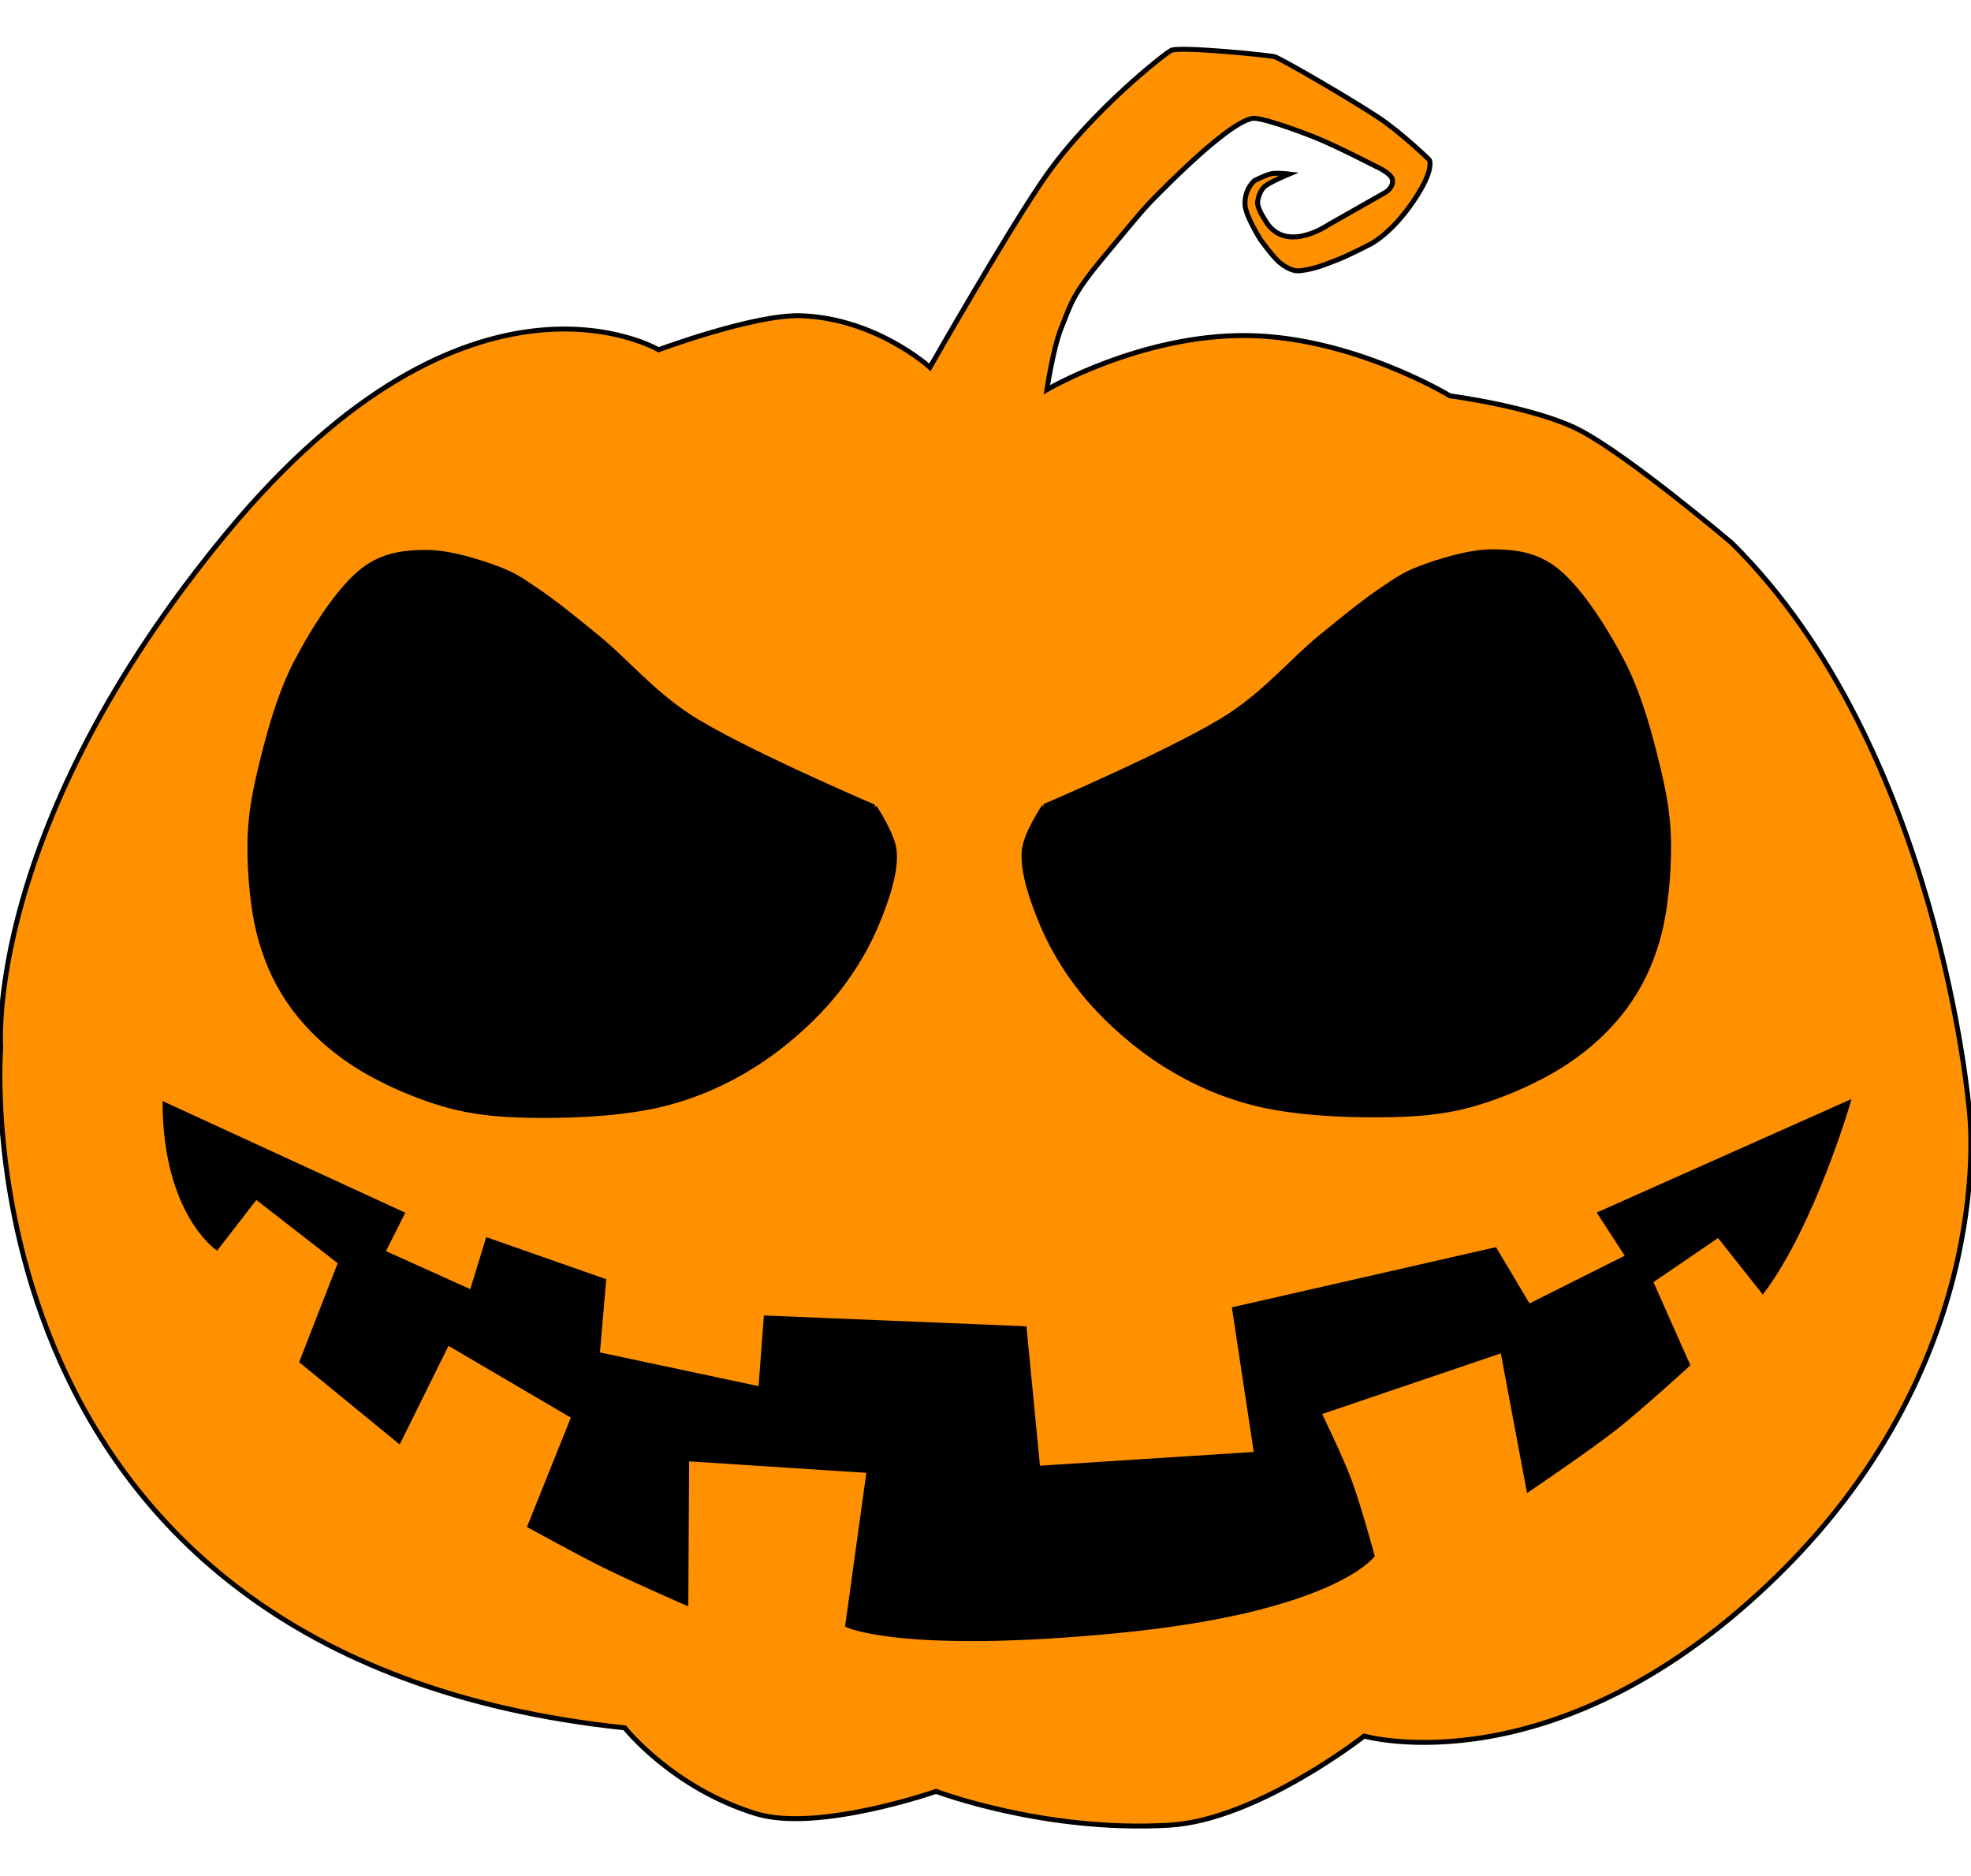
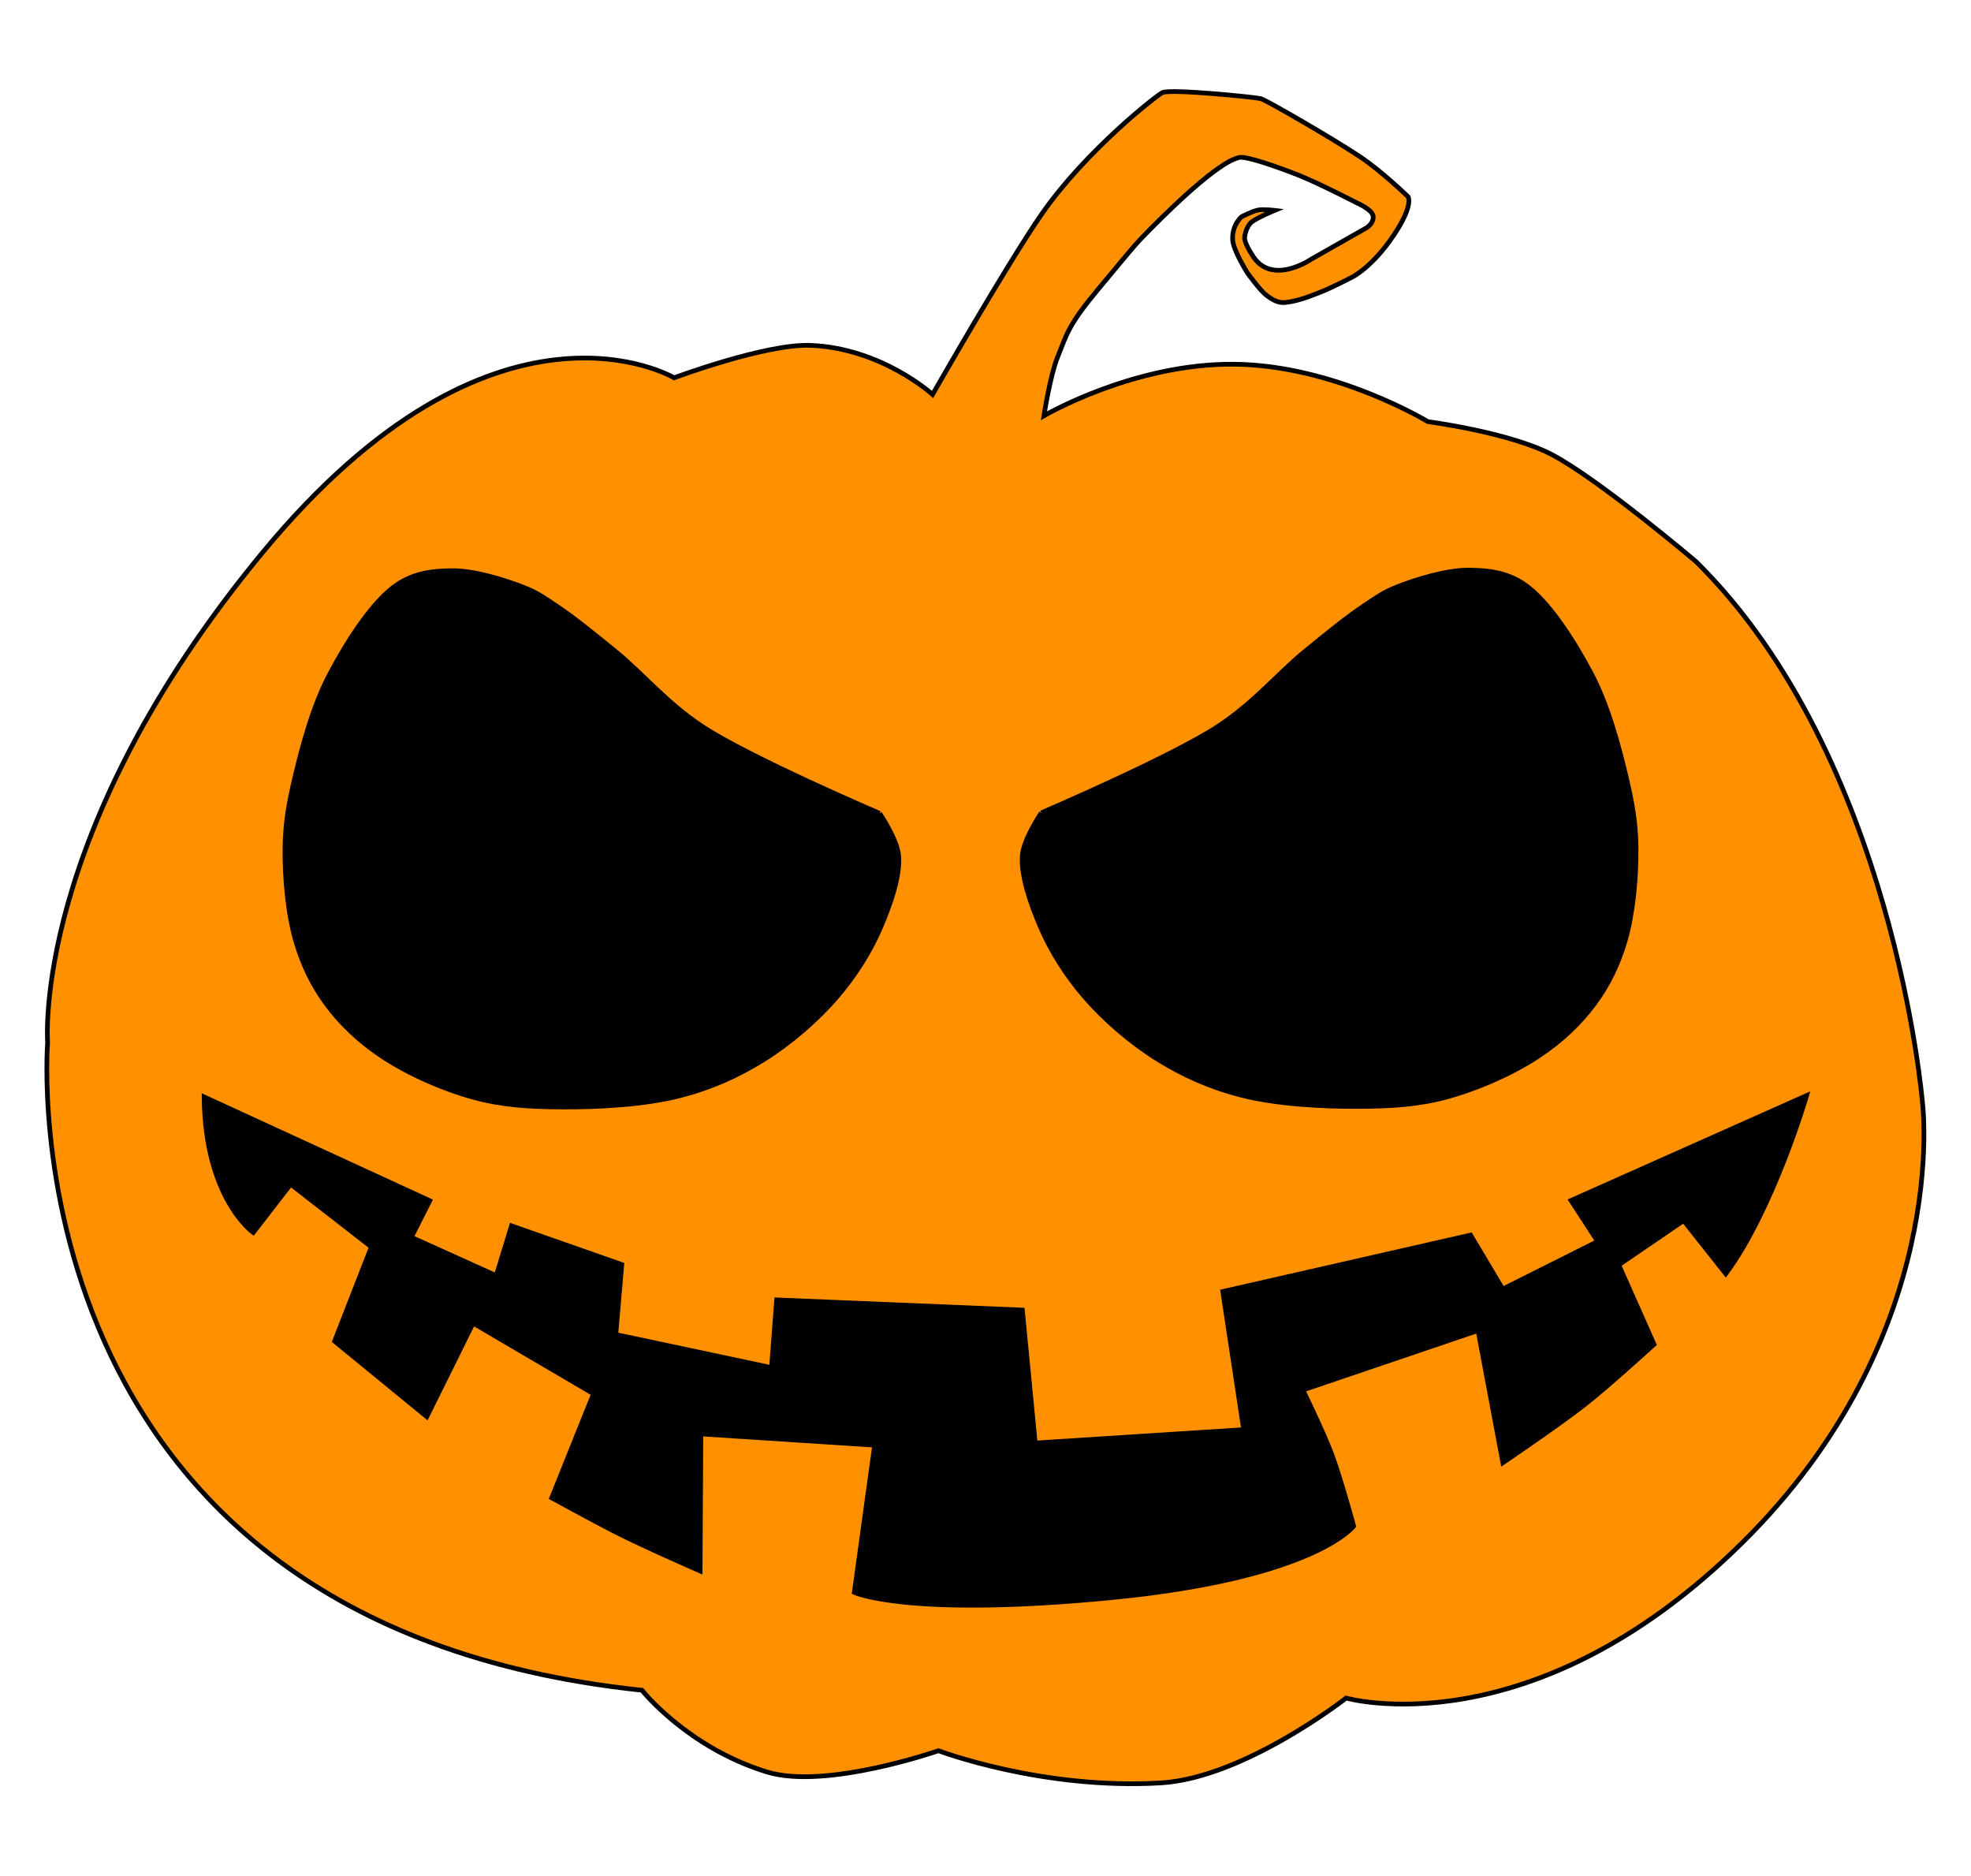
- <svg xmlns="http://www.w3.org/2000/svg" xmlns:ns1="https://boxy-svg.com" id="svg" width="1600" height="1522" viewBox="0, 0, 400,380.444" version="1.1">
+ <svg xmlns="http://www.w3.org/2000/svg" xmlns:ns1="https://boxy-svg.com" id="svg" width="1600" height="1522" viewBox="-10, 0, 420,380.444" version="1.1">
  <defs />
  <path style="stroke: rgb(0, 0, 0); fill: rgb(255, 145, 0);" d="M 133.648 70.944 C 133.648 70.944 95.507 48.299 46.039 108.064 C -3.429 167.829 0.147 212.551 0.147 212.551 C 0.147 212.551 -9.916 336.203 126.793 350.553 C 126.793 350.553 136.504 362.81 153.486 367.983 C 166.005 371.796 189.985 363.439 189.985 363.439 C 189.985 363.439 212.027 371.818 237.41 370.294 C 255.133 369.23 276.848 352.222 276.848 352.222 C 276.848 352.222 316.234 363.495 361.129 319.255 C 406.024 275.015 399.66 225.411 399.66 225.411 C 399.66 225.411 393.606 151.734 351.389 110.089 C 351.389 110.089 330.616 92.488 320.649 87.288 C 311.575 82.554 294.265 80.288 294.265 80.288 C 294.265 80.288 274.476 68.263 253.01 68.054 C 231.544 67.845 212.455 79.035 212.455 79.035 C 212.455 79.035 213.752 70.568 215.32 66.647 C 217.456 61.308 217.683 59.668 224.126 51.942 C 231.66 42.909 231.762 42.656 235.026 39.365 C 249.744 24.525 253.282 24.27 254.016 24.02 C 255.346 23.567 262.745 26.196 266.957 27.884 C 271.173 29.574 279.256 33.748 279.256 33.748 C 279.256 33.748 282.604 35.186 282.621 36.648 C 282.641 38.372 280.842 39.191 280.842 39.191 L 269.339 45.724 C 269.339 45.724 260.744 51.601 256.747 44.648 C 256.747 44.648 255.174 42.287 255.211 41.087 C 255.226 40.59 255.587 38.696 256.703 37.773 C 257.818 36.85 261.629 35.282 261.629 35.282 C 261.629 35.282 259.257 35.001 258.132 35.203 C 256.846 35.433 254.557 36.648 254.557 36.648 C 254.557 36.648 252.486 38.383 252.67 41.569 C 252.8 43.823 255.822 48.623 255.822 48.623 C 255.822 48.623 258.49 52.326 259.862 53.372 C 261.234 54.417 262.502 55.072 263.944 54.898 C 266.878 54.543 269.026 53.597 271.353 52.708 C 273.68 51.818 278.018 49.559 278.018 49.559 C 278.018 49.559 282.306 47.548 286.977 40.59 C 291.335 34.099 290.032 32.358 290.032 32.358 C 290.032 32.358 284.486 26.963 279.748 23.809 C 274.03 20.003 259.792 11.766 258.662 11.479 C 257.376 11.153 239.654 9.372 237.719 10.174 C 236.715 10.59 221.353 22.507 211.899 36.181 C 204.362 47.082 188.717 74.501 188.717 74.501 C 188.717 74.501 177.891 64.611 162.637 64.037 C 153.159 63.68 133.648 70.944 133.648 70.944 Z">
    </path>
  <path style="stroke: rgb(0, 0, 0);" d="M 211.904 163.621 C 211.904 163.621 239.692 151.728 249.698 145.113 C 257.281 140.1 262.388 133.879 267.982 129.305 C 272.534 125.583 276.96 121.976 280.643 119.521 C 283.266 117.772 284.795 116.639 287.694 115.501 C 291.725 113.918 298.222 111.886 302.971 111.922 C 307.136 111.954 310.979 112.406 314.674 114.852 C 319.868 118.291 325.386 126.977 329.036 133.883 C 332.654 140.728 334.942 149.326 336.537 156.076 C 337.821 161.512 338.572 165.763 338.627 171.125 C 338.69 177.265 338.011 185.077 336.294 190.905 C 334.807 195.953 332.694 200.304 329.72 204.325 C 326.62 208.517 322.621 212.269 317.867 215.426 C 312.407 219.052 304.881 222.376 298.309 224.155 C 292.177 225.815 286.438 226.134 279.775 226.18 C 271.99 226.234 262.012 225.71 254.435 223.764 C 247.805 222.062 242.056 219.482 236.543 216.038 C 230.896 212.51 225.26 207.638 221.023 202.719 C 217.087 198.149 213.845 192.955 211.639 187.768 C 209.562 182.883 207.469 176.912 207.862 172.571 C 208.173 169.133 211.904 163.621 211.904 163.621 C 211.904 163.621 211.904 163.621 211.904 163.621 C 211.904 163.621 211.904 163.621 211.904 163.621" ns1:d="M 211.904 163.621 R 249.698 145.113 R 267.982 129.305 R 280.643 119.521 R 287.694 115.501 R 302.971 111.922 R 314.674 114.852 R 329.036 133.883 R 336.537 156.076 R 338.627 171.125 R 336.294 190.905 R 329.72 204.325 R 317.867 215.426 R 298.309 224.155 R 279.775 226.18 R 254.435 223.764 R 236.543 216.038 R 221.023 202.719 R 211.639 187.768 R 207.862 172.571 R 211.904 163.621 R 211.904 163.621 Z 1@a6fa5d88">
    </path>
  <path style="stroke: rgb(0, 0, 0);" d="M 54.805 174.605 C 54.805 174.605 82.593 186.498 92.599 193.113 C 100.182 198.126 105.289 204.347 110.883 208.921 C 115.435 212.643 119.861 216.25 123.544 218.705 C 126.167 220.454 127.696 221.587 130.595 222.725 C 134.626 224.308 141.123 226.34 145.872 226.304 C 150.037 226.272 153.88 225.82 157.575 223.374 C 162.769 219.935 168.287 211.249 171.937 204.343 C 175.555 197.498 177.843 188.9 179.438 182.15 C 180.722 176.714 181.473 172.463 181.528 167.101 C 181.591 160.961 180.912 153.149 179.195 147.321 C 177.708 142.273 175.595 137.922 172.621 133.901 C 169.521 129.709 165.522 125.957 160.768 122.8 C 155.308 119.174 147.782 115.85 141.21 114.071 C 135.078 112.411 129.339 112.092 122.676 112.046 C 114.891 111.992 104.913 112.516 97.336 114.462 C 90.706 116.164 84.957 118.744 79.444 122.188 C 73.797 125.716 68.161 130.588 63.924 135.507 C 59.988 140.077 56.746 145.271 54.54 150.458 C 52.463 155.343 50.37 161.314 50.763 165.655 C 51.074 169.093 54.805 174.605 54.805 174.605 C 54.805 174.605 54.805 174.605 54.805 174.605 C 54.805 174.605 54.805 174.605 54.805 174.605" transform="matrix(-1, 0, 0, -1, 232.2471, 338.3468)" ns1:d="M 54.805 174.605 R 92.599 193.113 R 110.883 208.921 R 123.544 218.705 R 130.595 222.725 R 145.872 226.304 R 157.575 223.374 R 171.937 204.343 R 179.438 182.15 R 181.528 167.101 R 179.195 147.321 R 172.621 133.901 R 160.768 122.8 R 141.21 114.071 R 122.676 112.046 R 97.336 114.462 R 79.444 122.188 R 63.924 135.507 R 54.54 150.458 R 50.763 165.655 R 54.805 174.605 R 54.805 174.605 Z 1@a649755a">
    </path>
  <path style="stroke: rgb(0, 0, 0);" d="M 33.492 224.155 L 81.573 246.265 L 77.642 254.059 L 95.749 262.23 L 99.003 251.623 L 122.499 259.866 L 121.22 274.776 L 154.4 281.828 L 155.495 267.396 L 207.854 269.559 L 210.599 297.891 L 255.016 295.038 L 250.562 265.615 L 303.359 253.589 L 310.212 265.091 L 330.451 254.947 L 324.776 246.222 L 374.973 223.859 C 374.973 223.859 367.881 248.131 357.744 261.829 L 348.768 250.491 L 334.933 259.937 L 342.45 276.862 C 342.45 276.862 332.852 285.644 327.653 289.715 C 322.119 294.049 310.252 302.078 310.252 302.078 L 304.962 273.917 L 267.626 286.586 C 267.626 286.586 272.08 295.75 273.771 300.281 C 275.687 305.416 278.448 315.585 278.448 315.585 C 278.448 315.585 270.263 326.607 226.847 330.827 C 183.431 335.047 172.043 329.711 172.043 329.711 L 176.388 298.344 L 139.354 295.949 L 139.19 325.146 C 139.19 325.146 127.003 319.835 120.85 316.68 C 116.452 314.425 107.569 309.573 107.569 309.573 L 116.476 287.395 L 90.812 272.341 L 80.945 292.272 L 61.301 276.194 L 69.136 256.11 L 51.938 242.739 L 43.966 253.042 C 43.966 253.042 33.709 245.855 33.492 224.155 Z">
    </path>
</svg>
